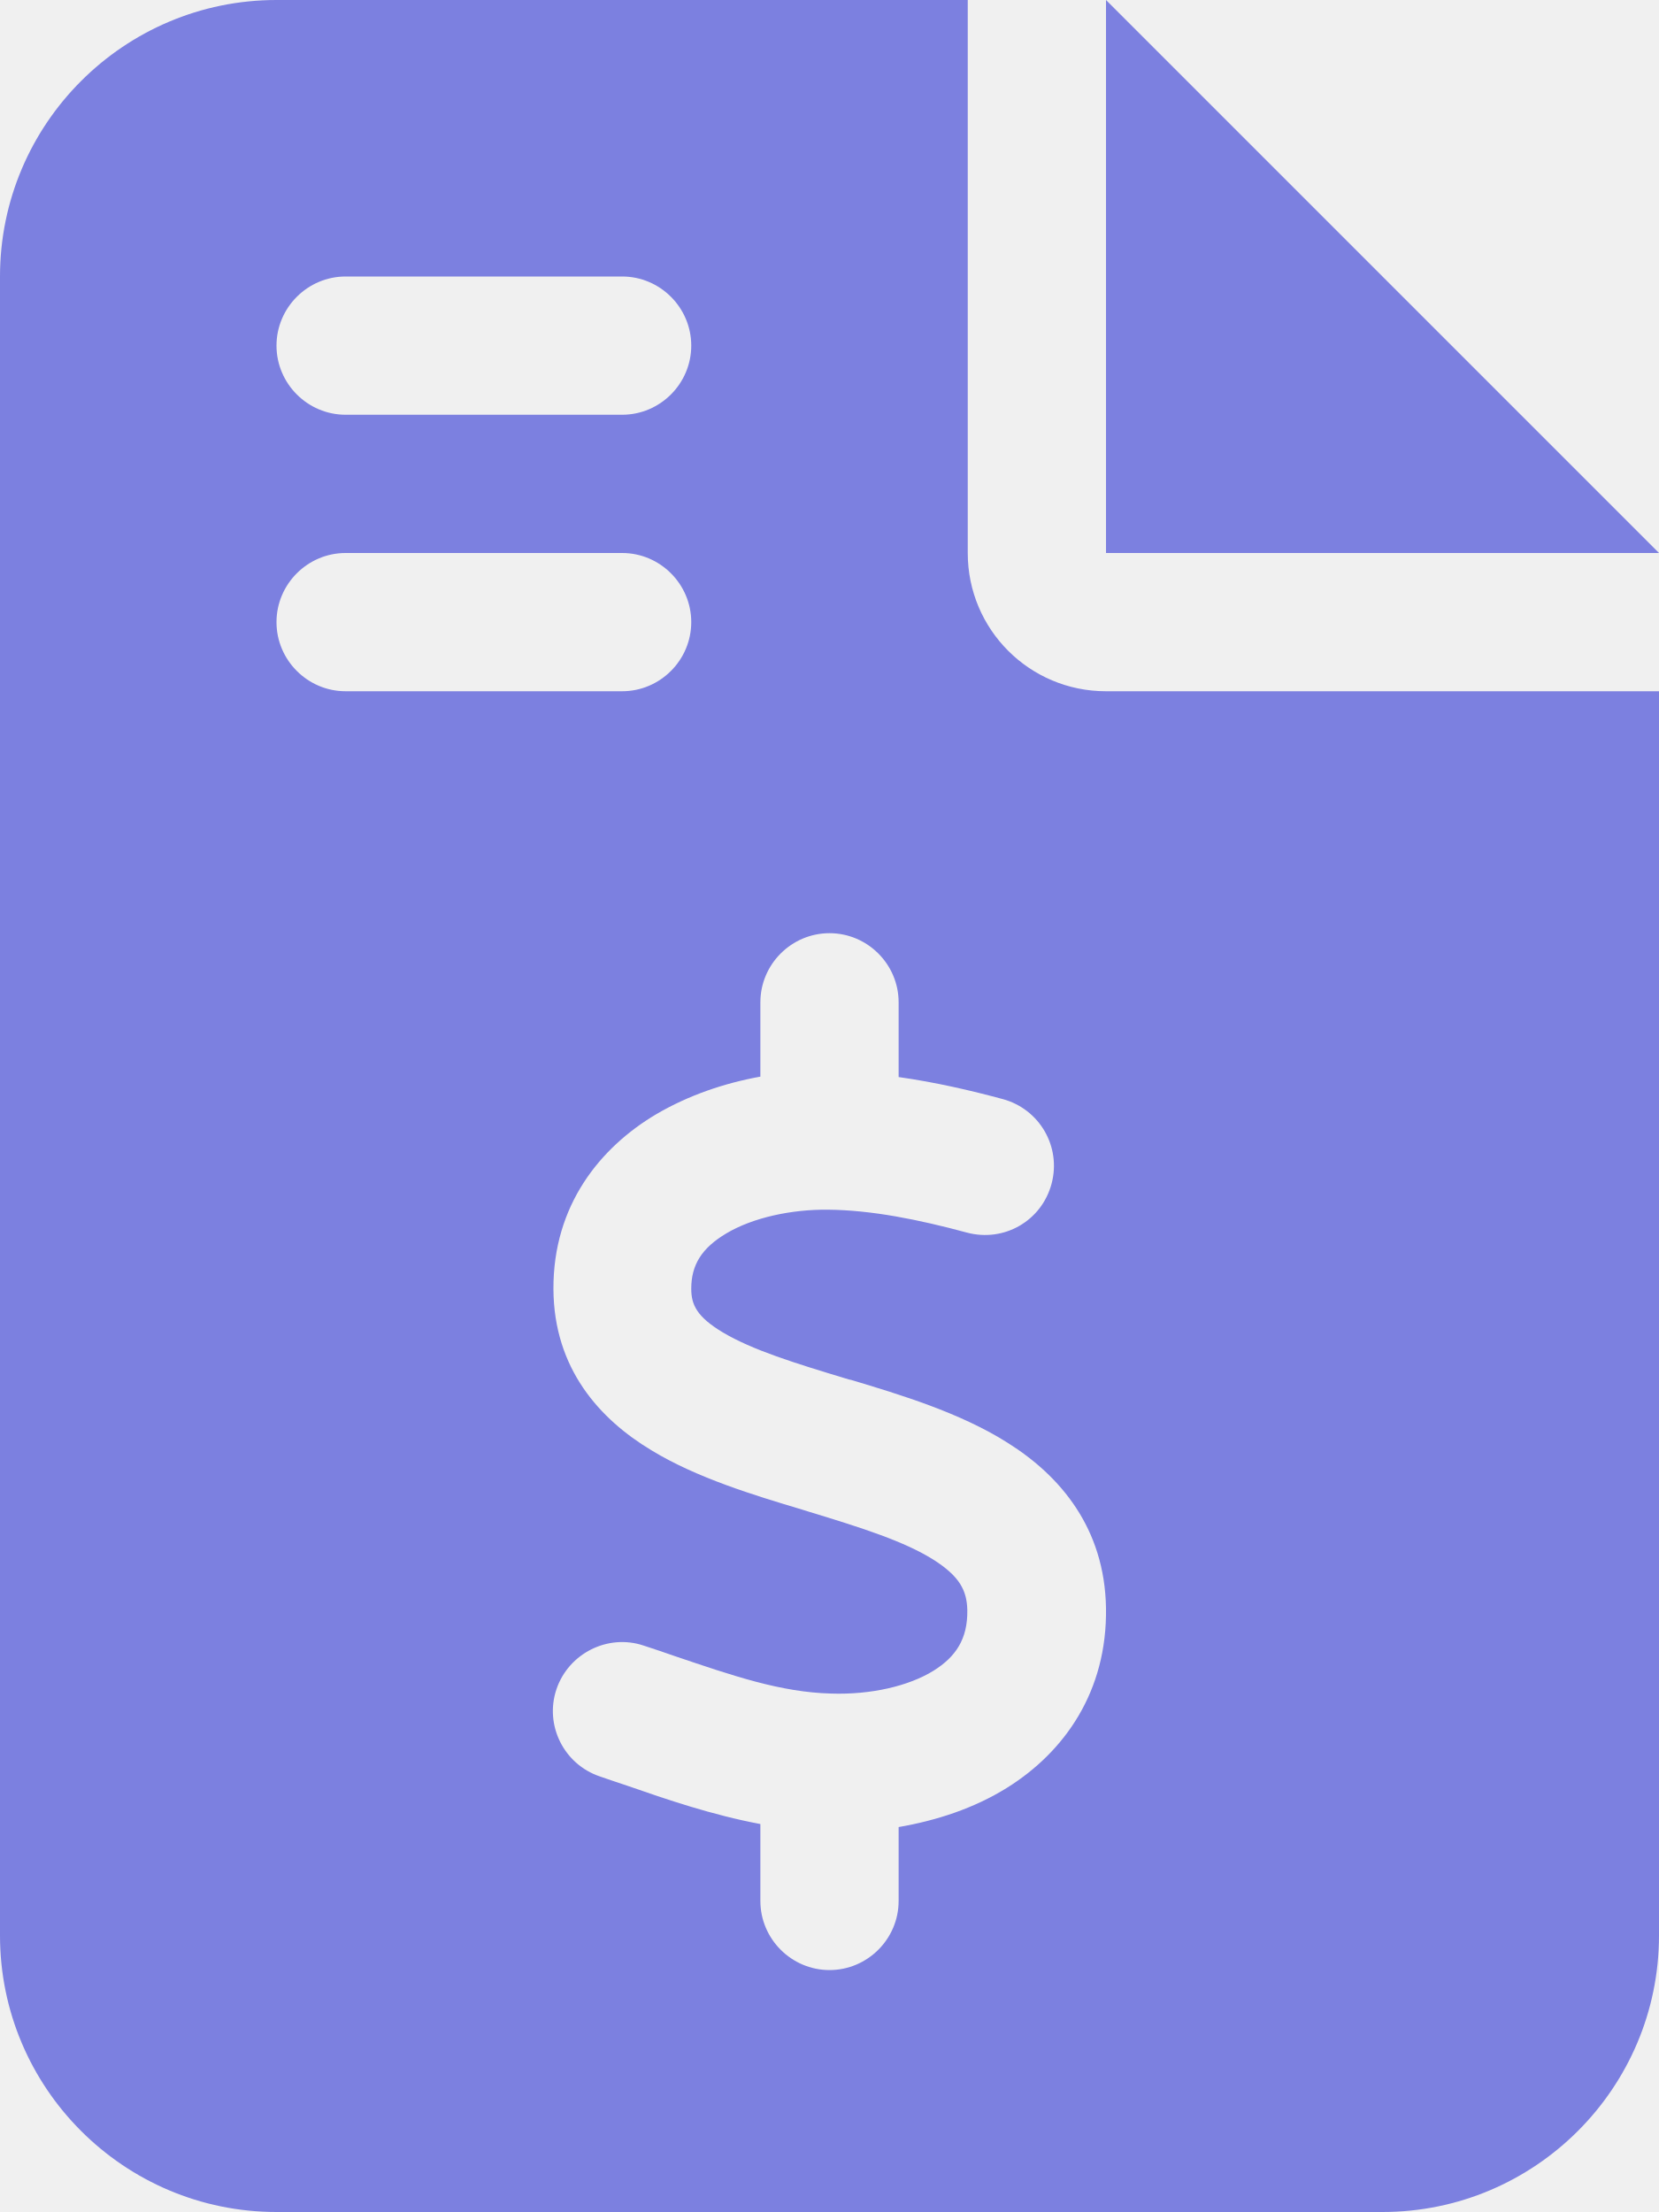
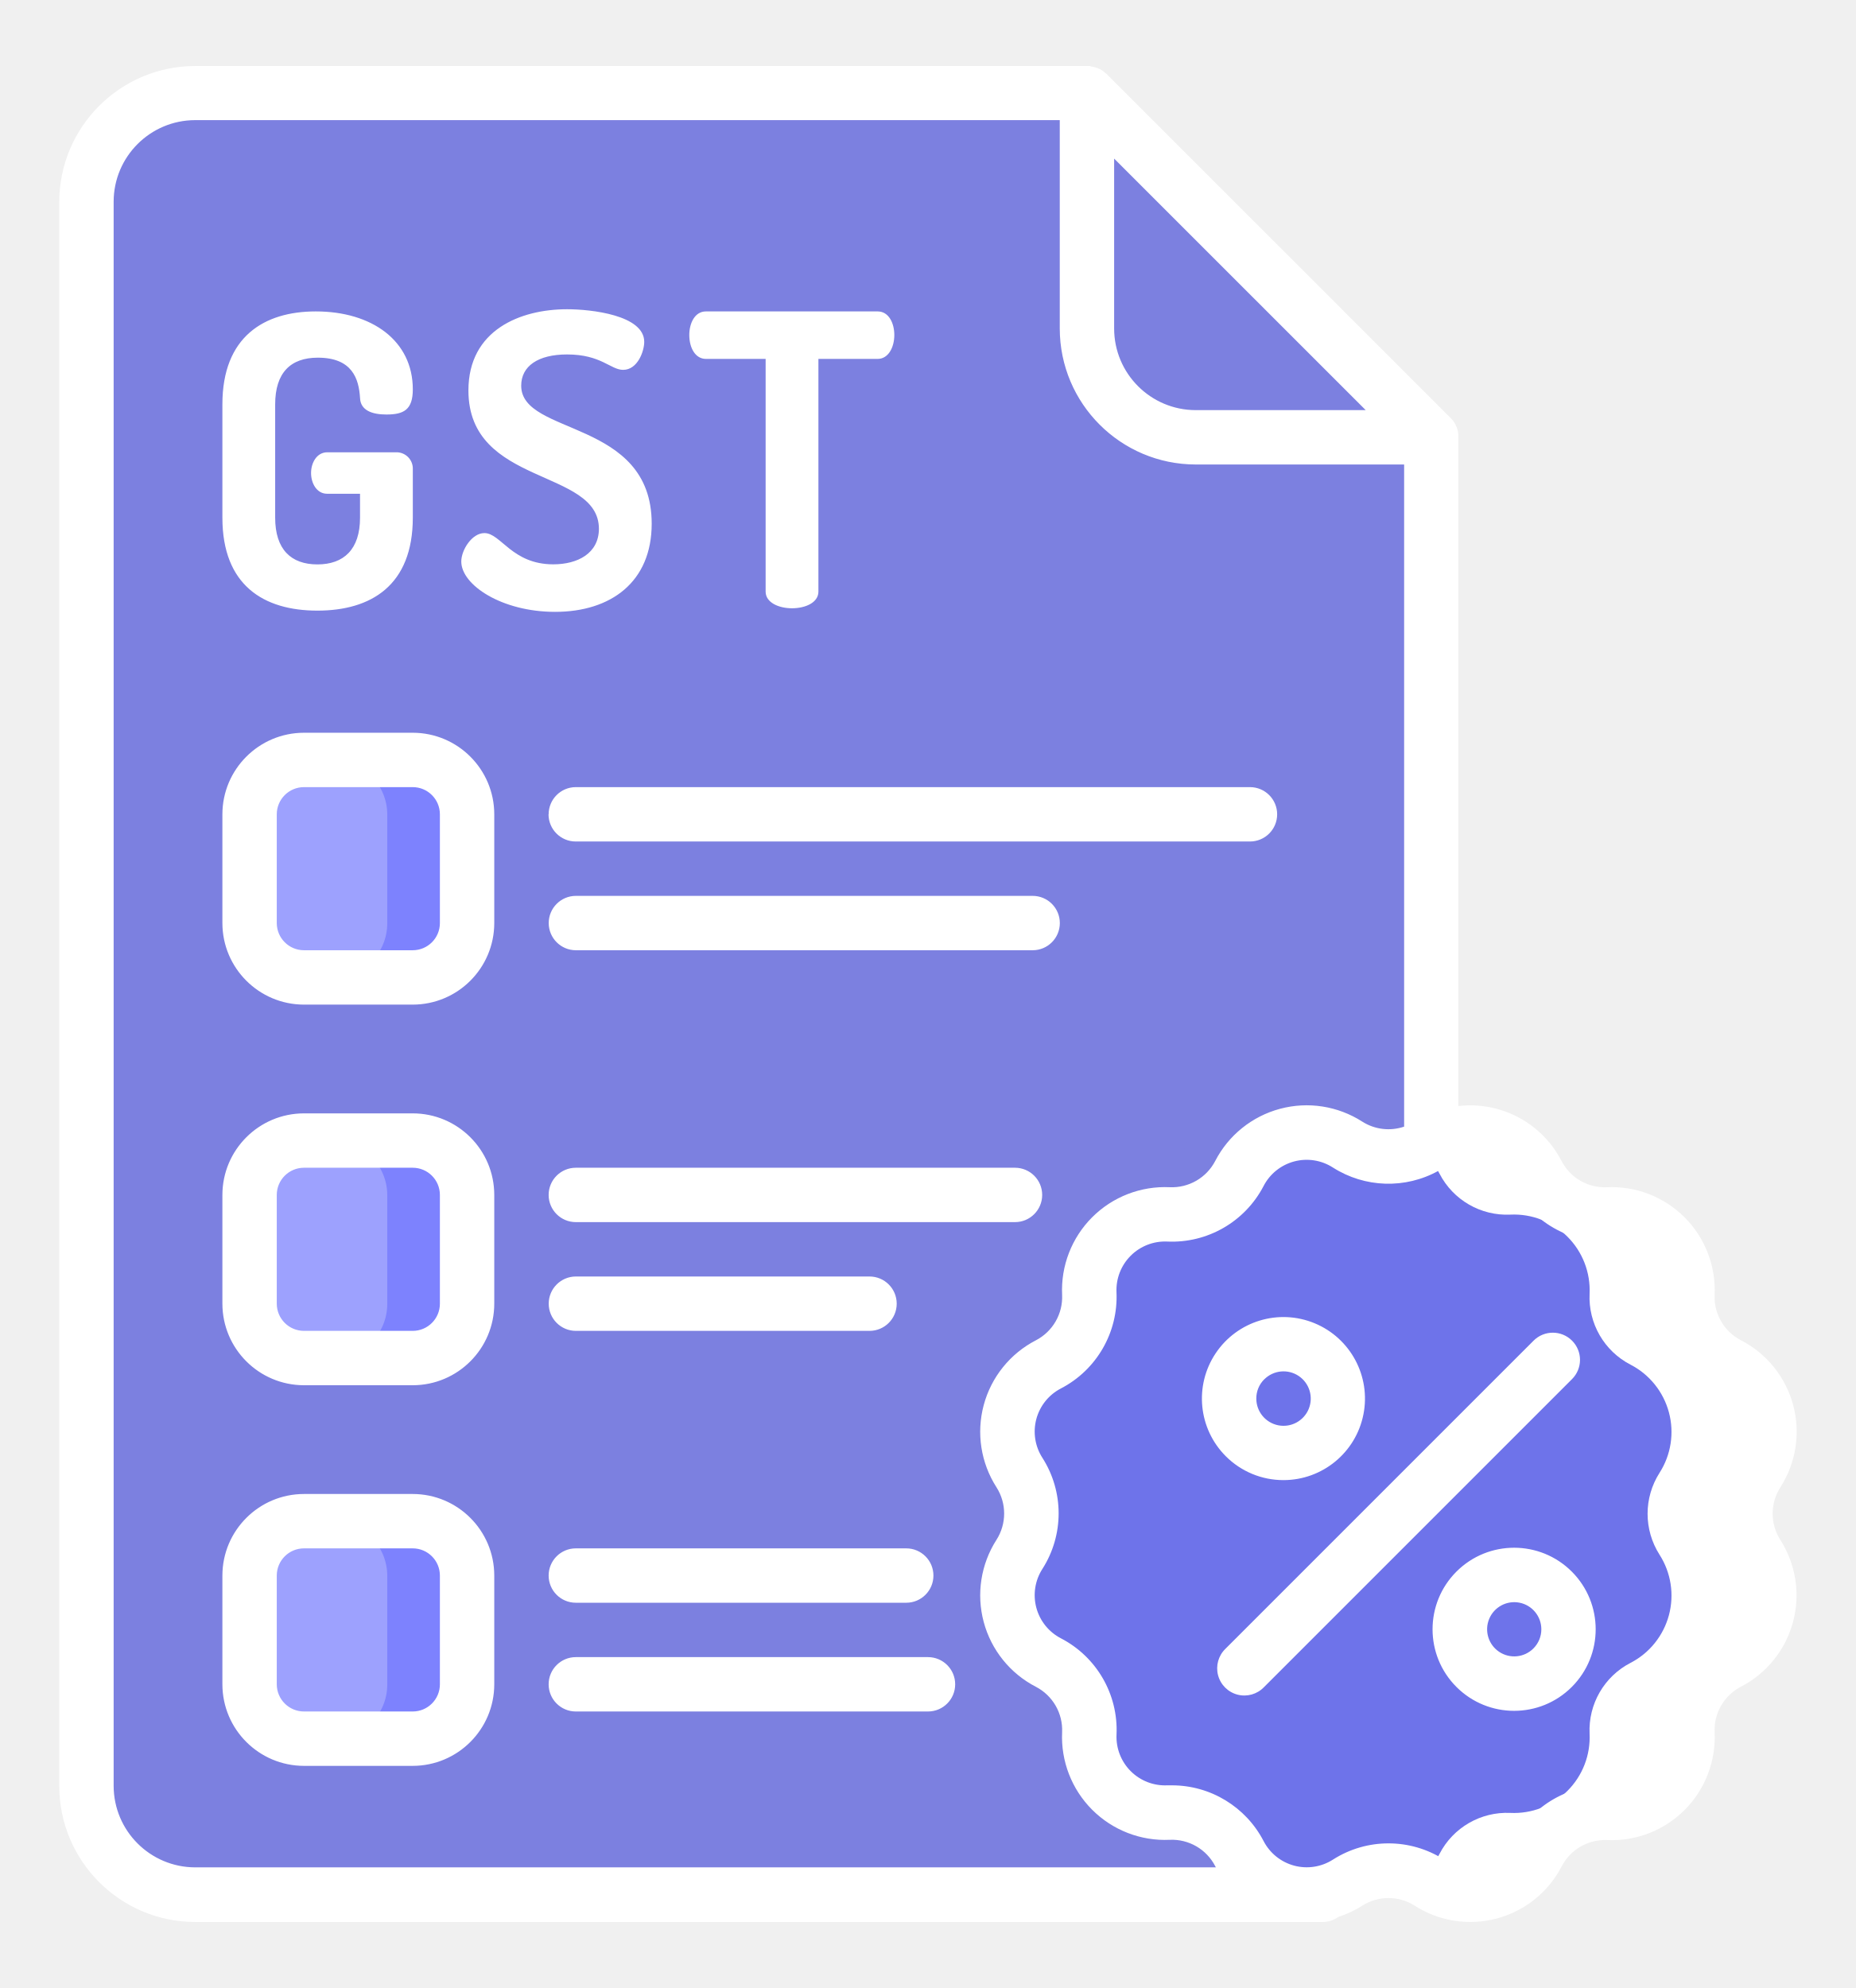
- <svg xmlns="http://www.w3.org/2000/svg" width="2rem" viewBox="0 0 384 512">
-   <path fill="#7C80E0" d="M64 0C28.7 0 0 28.7 0 64V448c0 35.3 28.7 64 64 64H320c35.3 0 64-28.7 64-64V160H256c-17.7 0-32-14.3-32-32V0H64zM256 0V128H384L256 0zM64 80c0-8.8 7.2-16 16-16h64c8.8 0 16 7.2 16 16s-7.2 16-16 16H80c-8.8 0-16-7.2-16-16zm0 64c0-8.8 7.2-16 16-16h64c8.8 0 16 7.2 16 16s-7.2 16-16 16H80c-8.8 0-16-7.2-16-16zm128 72c8.8 0 16 7.2 16 16v17.3c8.5 1.2 16.7 3.1 24.1 5.1c8.5 2.3 13.6 11 11.3 19.6s-11 13.6-19.6 11.3c-11.1-3-22-5.2-32.1-5.3c-8.4-.1-17.4 1.8-23.6 5.5c-5.7 3.4-8.1 7.3-8.1 12.8c0 3.7 1.3 6.5 7.3 10.1c6.9 4.1 16.6 7.1 29.2 10.9l.5 .1 0 0 0 0c11.3 3.4 25.3 7.6 36.3 14.6c12.1 7.6 22.4 19.7 22.7 38.2c.3 19.3-9.6 33.3-22.9 41.6c-7.7 4.8-16.4 7.6-25.1 9.1V440c0 8.8-7.2 16-16 16s-16-7.2-16-16V422.2c-11.2-2.1-21.7-5.7-30.9-8.9l0 0 0 0c-2.1-.7-4.2-1.4-6.2-2.1c-8.4-2.8-12.9-11.9-10.1-20.2s11.9-12.9 20.2-10.1c2.5 .8 4.8 1.6 7.1 2.4l0 0 0 0 0 0c13.6 4.6 24.6 8.4 36.3 8.7c9.1 .3 17.9-1.7 23.7-5.3c5.1-3.2 7.9-7.3 7.8-14c-.1-4.6-1.8-7.8-7.7-11.6c-6.8-4.3-16.5-7.4-29-11.2l-1.6-.5 0 0c-11-3.3-24.3-7.3-34.8-13.7c-12-7.2-22.6-18.9-22.7-37.3c-.1-19.4 10.8-32.8 23.8-40.5c7.5-4.4 15.8-7.2 24.1-8.7V232c0-8.8 7.2-16 16-16z" />
+ <svg xmlns="http://www.w3.org/2000/svg" id="SvgjsSvg1123" width="2.8rem" height="2.8rem" version="1.1">
+   <defs id="SvgjsDefs1124" />
+   <g id="SvgjsG1125">
+     <svg data-name="Layer 1" viewBox="0 0 512 512" width="2.8rem" height="2.8rem">
+       <path fill="#7c80e0" d="M392.83,102.5v372a30,30,0,0,1-30,30h-311a30,30,0,0,1-30-30V37.5a30,30,0,0,1,30-30h246Z" class="colore1e1e3 svgShape" />
+       <path fill="#7c80e0" d="M297.83,7.5h-30l95,95v372a30,30,0,0,1-30,30h30a30,30,0,0,0,30-30v-372Z" class="colordadadc svgShape" />
+       <path fill="#7c80e0" d="M392.83,112.5h-65a30,30,0,0,1-30-30v-65l95,85Z" class="colordadadc svgShape" />
+       <path fill="#7c80e0" d="M392.83,102.5h-65a30,30,0,0,1-30-30V7.5" class="colorc8c5cc svgShape" />
+       <rect width="60" height="60" x="66.83" y="191.5" fill="#9da1fe" rx="15" class="colorfeea9d svgShape" />
+       <path fill="#7d82fe" d="M111.83,191.5h-20a15,15,0,0,1,15,15v30a15,15,0,0,1-15,15h20a15,15,0,0,0,15-15v-30A15,15,0,0,0,111.83,191.5Z" class="colorfee27d svgShape" />
+       <rect width="60" height="60" x="66.83" y="296.5" fill="#9da1fe" rx="15" class="colorfeea9d svgShape" />
+       <path fill="#7d82fe" d="M111.83,296.5h-20a15,15,0,0,1,15,15v30a15,15,0,0,1-15,15h20a15,15,0,0,0,15-15v-30A15,15,0,0,0,111.83,296.5Z" class="colorfee27d svgShape" />
+       <rect width="60" height="60" x="66.83" y="401.5" fill="#9da1fe" rx="15" class="colorfeea9d svgShape" />
+       <path fill="#7d82fe" d="M111.83,401.5h-20a15,15,0,0,1,15,15v30a15,15,0,0,1-15,15h20a15,15,0,0,0,15-15v-30A15,15,0,0,0,111.83,401.5Z" class="colorfee27d svgShape" />
+       <path fill="#7c80e0" d="M392.83,280.92V474.5a30,30,0,0,1-30,30H329.25a35.3,35.3,0,0,1-2.71-4.42,5.86,5.86,0,0,0-5.24-3.19H321c-.57,0-1.13,0-1.69,0h0a36.06,36.06,0,0,1-25.95-11.11,35.57,35.57,0,0,1-9.89-26.46,5.92,5.92,0,0,0-3.18-5.52,35.89,35.89,0,0,1-13.74-51.27,5.92,5.92,0,0,0,0-6.37,35.89,35.89,0,0,1,13.74-51.27,5.92,5.92,0,0,0,3.18-5.52A35.55,35.55,0,0,1,293.38,313a36.06,36.06,0,0,1,26-11.12c.56,0,1.12,0,1.69,0h.27a5.86,5.86,0,0,0,5.24-3.19A35.9,35.9,0,0,1,377.81,285a5.89,5.89,0,0,0,6.37,0A35.85,35.85,0,0,1,392.83,280.92Z" class="colordadadc svgShape" />
+       <path fill="#6e73ea" d="M392.28,297.58h0a20.9,20.9,0,0,1,29.85,8h0a20.89,20.89,0,0,0,19.54,11.28h0a20.9,20.9,0,0,1,21.85,21.85h0a20.9,20.9,0,0,0,11.29,19.54h0a20.9,20.9,0,0,1,8,29.85h0a21,21,0,0,0,0,22.57h0a20.9,20.9,0,0,1-8,29.85h0a20.9,20.9,0,0,0-11.29,19.54h0a20.89,20.89,0,0,1-21.85,21.85h0a20.91,20.91,0,0,0-19.54,11.28h0a20.9,20.9,0,0,1-29.85,8h0a20.89,20.89,0,0,0-22.56,0h0a20.9,20.9,0,0,1-29.85-8h0a20.91,20.91,0,0,0-19.54-11.28h0a20.89,20.89,0,0,1-21.85-21.85h0a20.9,20.9,0,0,0-11.29-19.54h0a20.9,20.9,0,0,1-8-29.85h0a21,21,0,0,0,0-22.57h0a20.9,20.9,0,0,1,8-29.85h0a20.9,20.9,0,0,0,11.29-19.54h0a20.9,20.9,0,0,1,21.85-21.85h0a20.89,20.89,0,0,0,19.54-11.28h0a20.9,20.9,0,0,1,29.85-8h0A20.89,20.89,0,0,0,392.28,297.58Z" class="coloreb304a svgShape" />
+       <path fill="#ffffff" d="M482.8,410.67a21,21,0,0,1,0-22.57h0a20.9,20.9,0,0,0-8-29.85h0a20.9,20.9,0,0,1-11.29-19.54,20.9,20.9,0,0,0-21.85-21.85h0a20.89,20.89,0,0,1-19.54-11.28,20.9,20.9,0,0,0-29.85-8c-.43.28-.86.54-1.31.78a20.77,20.77,0,0,1,6.16,7.22,20.89,20.89,0,0,0,19.54,11.28h0a20.9,20.9,0,0,1,21.85,21.85,20.9,20.9,0,0,0,11.29,19.54h0a20.9,20.9,0,0,1,8,29.85h0a21,21,0,0,0,0,22.57h0a20.9,20.9,0,0,1-8,29.85h0a20.9,20.9,0,0,0-11.29,19.54,20.89,20.89,0,0,1-21.85,21.85h0a20.91,20.91,0,0,0-19.54,11.28,20.8,20.8,0,0,1-6.16,7.23c.45.24.88.49,1.31.77a20.9,20.9,0,0,0,29.85-8,20.91,20.91,0,0,1,19.54-11.28h0a20.89,20.89,0,0,0,21.85-21.85,20.9,20.9,0,0,1,11.29-19.54h0a20.9,20.9,0,0,0,8-29.85Z" class="colore4222e svgShape" />
+       <path fill="#ffffff" d="M280,303.93H158.85a7.5,7.5,0,1,0,0,15H280a7.5,7.5,0,0,0,0-15Zm-128.68-97.5a7.5,7.5,0,0,0,7.5,7.5h186a7.5,7.5,0,0,0,0-15h-186A7.5,7.5,0,0,0,151.35,206.43ZM194.74,80.8h16.47V145c0,3,3.58,4.59,7.28,4.59s7.28-1.57,7.28-4.59V80.8h16.35c2.91,0,4.59-3.13,4.59-6.61,0-3.13-1.46-6.49-4.59-6.49H194.74c-3.13,0-4.59,3.36-4.59,6.49C190.15,77.78,191.83,80.8,194.74,80.8Zm90.13,148.13h-126a7.5,7.5,0,1,0,0,15h126a7.5,7.5,0,0,0,0-15Zm-126,120h81a7.5,7.5,0,0,0,0-15h-81a7.5,7.5,0,1,0,0,15Zm195.2,41.17a22.49,22.49,0,1,0-15.91-6.58A22.42,22.42,0,0,0,354.05,390.1Zm-5.31-27.79a7.51,7.51,0,1,1-2.19,5.3A7.45,7.45,0,0,1,348.74,362.31ZM152.63,137.47c-11.42,0-14.45-8.62-19-8.62-3.47,0-6.38,4.7-6.38,7.84,0,6.49,11.2,13.89,25.87,13.89,15.46,0,26.66-8.29,26.66-24.31,0-29-36-24.19-36-38.08,0-5.37,4.6-8.62,12.66-8.62,9.41,0,12,4.25,15.46,4.25,4,0,5.82-5.15,5.82-7.72,0-7.39-14.67-9-21.28-9-12.88,0-27.22,5.71-27.22,22.4,0,26.54,36,21.39,36,38.19C165.18,134.45,159.35,137.47,152.63,137.47Zm6.22,286.46H250a7.5,7.5,0,0,0,0-15H158.85a7.5,7.5,0,1,0,0,15Zm97.18,15H158.85a7.5,7.5,0,1,0,0,15H256a7.5,7.5,0,0,0,0-15Zm-142.18-150h-30a22.53,22.53,0,0,0-22.5,22.5v30a22.53,22.53,0,0,0,22.5,22.5h30a22.52,22.52,0,0,0,22.5-22.5v-30A22.52,22.52,0,0,0,113.85,288.93Zm7.5,52.5a7.5,7.5,0,0,1-7.5,7.5h-30a7.51,7.51,0,0,1-7.5-7.5v-30a7.51,7.51,0,0,1,7.5-7.5h30a7.5,7.5,0,0,1,7.5,7.5Zm-7.5-157.5h-30a22.53,22.53,0,0,0-22.5,22.5v30a22.53,22.53,0,0,0,22.5,22.5h30a22.52,22.52,0,0,0,22.5-22.5v-30A22.52,22.52,0,0,0,113.85,183.93Zm7.5,52.5a7.5,7.5,0,0,1-7.5,7.5h-30a7.51,7.51,0,0,1-7.5-7.5v-30a7.51,7.51,0,0,1,7.5-7.5h30a7.5,7.5,0,0,1,7.5,7.5Zm312.32,115.2a7.5,7.5,0,0,0-10.61,0l-85,85a7.5,7.5,0,1,0,10.61,10.6l85-85A7.49,7.49,0,0,0,433.67,351.63Zm57.47,40.45a28.39,28.39,0,0,0-10.87-40.56A13.45,13.45,0,0,1,473,339a28.41,28.41,0,0,0-29.69-29.69,13.43,13.43,0,0,1-12.53-7.23,28.34,28.34,0,0,0-28.47-15.17V102.43q0-.37,0-.75a5.07,5.07,0,0,0-.09-.54c0-.06,0-.13,0-.19,0-.21-.1-.43-.16-.64a.64.64,0,0,1,0-.07c-.07-.21-.14-.42-.23-.63,0,0,0,0,0,0a6.11,6.11,0,0,0-.27-.58l0-.09c-.09-.17-.2-.33-.3-.49s-.05-.1-.08-.14-.21-.29-.32-.43l-.12-.16a5.14,5.14,0,0,0-.38-.42l-.11-.12-95-95L305,2a5.22,5.22,0,0,0-.43-.39l-.16-.12L304,1.2l-.13-.09-.5-.29-.09,0c-.19-.09-.38-.19-.57-.27l-.06,0c-.21-.08-.42-.16-.63-.22l-.07,0c-.21-.06-.42-.12-.64-.16a1.13,1.13,0,0,0-.18,0L300.6,0a6.17,6.17,0,0,0-.75,0h-246a37.55,37.55,0,0,0-37.5,37.5v437a37.55,37.55,0,0,0,37.5,37.5h311a7.47,7.47,0,0,0,4.37-1.41,28.14,28.14,0,0,0,6.57-3.09,13.47,13.47,0,0,1,14.47,0,28.4,28.4,0,0,0,40.56-10.86,13.45,13.45,0,0,1,12.53-7.24A28.41,28.41,0,0,0,473,459.64a13.45,13.45,0,0,1,7.23-12.53,28.39,28.39,0,0,0,10.87-40.56A13.47,13.47,0,0,1,491.14,392.08ZM307.35,25.54l69.4,69.39h-46.9a22.53,22.53,0,0,1-22.5-22.5ZM53.85,496.93a22.53,22.53,0,0,1-22.5-22.5v-437a22.53,22.53,0,0,1,22.5-22.5h238.5v57.5a37.55,37.55,0,0,0,37.5,37.5h57.5V292.59a13.45,13.45,0,0,1-11.56-1.39,28.39,28.39,0,0,0-40.56,10.87,13.46,13.46,0,0,1-12.53,7.23A28.41,28.41,0,0,0,293,339a13.45,13.45,0,0,1-7.23,12.53,28.39,28.39,0,0,0-10.87,40.56,13.47,13.47,0,0,1,0,14.47,28.39,28.39,0,0,0,10.87,40.56A13.45,13.45,0,0,1,293,459.64a28.41,28.41,0,0,0,29.69,29.69,13.43,13.43,0,0,1,12.53,7.24c.07.12.14.24.2.36Zm426.33-71.58a13.28,13.28,0,0,1-6.79,8.44,28.46,28.46,0,0,0-15.33,26.55,13.4,13.4,0,0,1-14,14,28.53,28.53,0,0,0-26.56,15.33,13.39,13.39,0,0,1-19.14,5.12,28.46,28.46,0,0,0-30.65,0,13.4,13.4,0,0,1-19.14-5.13,28.49,28.49,0,0,0-25.24-15.36q-.66,0-1.32,0a13.4,13.4,0,0,1-14-14,28.46,28.46,0,0,0-15.33-26.55,13.4,13.4,0,0,1-5.12-19.15,28.46,28.46,0,0,0,0-30.65,13.39,13.39,0,0,1,5.12-19.14A28.48,28.48,0,0,0,308,338.29a13.41,13.41,0,0,1,14-14A28.48,28.48,0,0,0,348.56,309a13.38,13.38,0,0,1,19.14-5.13,28.48,28.48,0,0,0,29.09.92,7.49,7.49,0,0,0,3.25-1.83,13.36,13.36,0,0,1,17.45,6,28.51,28.51,0,0,0,26.56,15.32,13.41,13.41,0,0,1,14,14,28.48,28.48,0,0,0,15.33,26.56A13.39,13.39,0,0,1,478.51,384a28.52,28.52,0,0,0,0,30.66A13.2,13.2,0,0,1,480.18,425.35ZM87.56,150.24c14.78,0,26.32-6.94,26.32-25.65V111.26a4.5,4.5,0,0,0-4.59-4.7h-19c-2.91,0-4.48,2.91-4.48,5.71S87.34,118,90.25,118h9.07v6.61c0,8.74-4.48,12.88-11.76,12.88s-11.65-4.14-11.65-12.88V93.34c0-8.73,4.26-12.88,11.76-12.88,9.52,0,11.32,5.83,11.65,11.09.11,3.47,3.36,4.59,7.28,4.59,4.82,0,7.28-1.34,7.28-6.94,0-13.44-11.31-21.5-26.77-21.5-14.22,0-25.76,6.94-25.76,25.64v31.25C61.35,143.3,72.78,150.24,87.56,150.24Zm314.22,265.1a22.5,22.5,0,1,0,31.82,0A22.51,22.51,0,0,0,401.78,415.34ZM423,436.55a7.48,7.48,0,1,1,2.2-5.3A7.44,7.44,0,0,1,423,436.55ZM113.85,393.93h-30a22.53,22.53,0,0,0-22.5,22.5v30a22.53,22.53,0,0,0,22.5,22.5h30a22.52,22.52,0,0,0,22.5-22.5v-30A22.52,22.52,0,0,0,113.85,393.93Zm7.5,52.5a7.5,7.5,0,0,1-7.5,7.5h-30a7.51,7.51,0,0,1-7.5-7.5v-30a7.51,7.51,0,0,1,7.5-7.5h30a7.5,7.5,0,0,1,7.5,7.5Z" class="color3c3b41 svgShape" />
+     </svg>
+   </g>
</svg>
